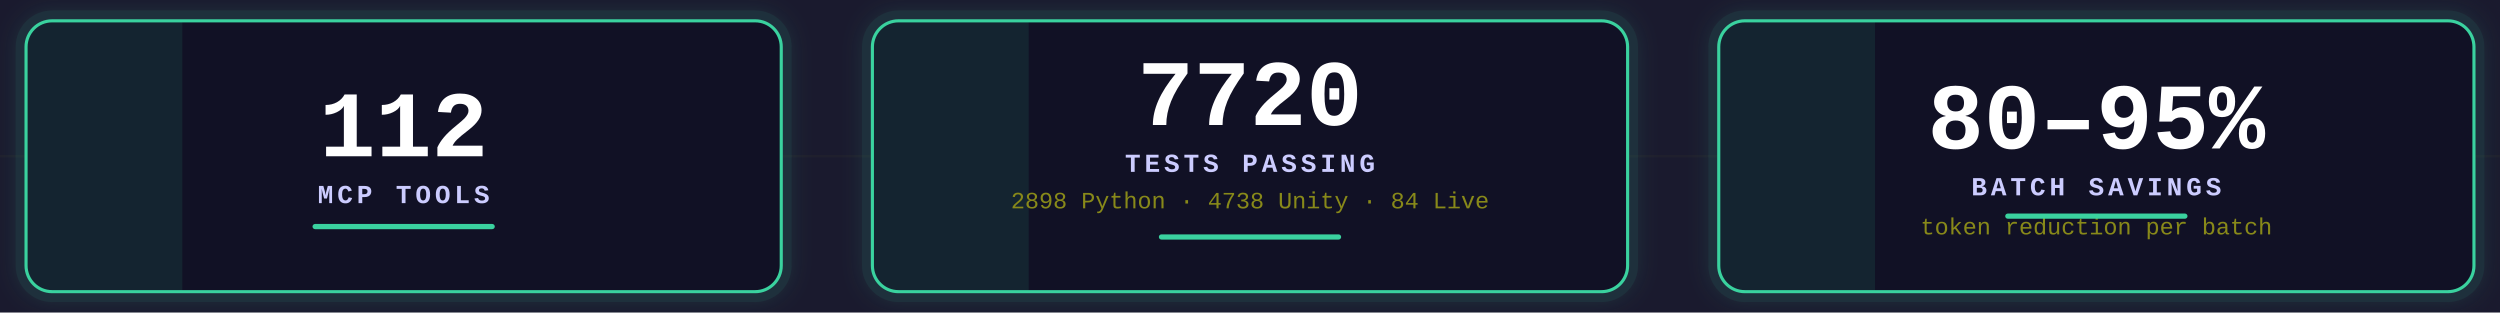
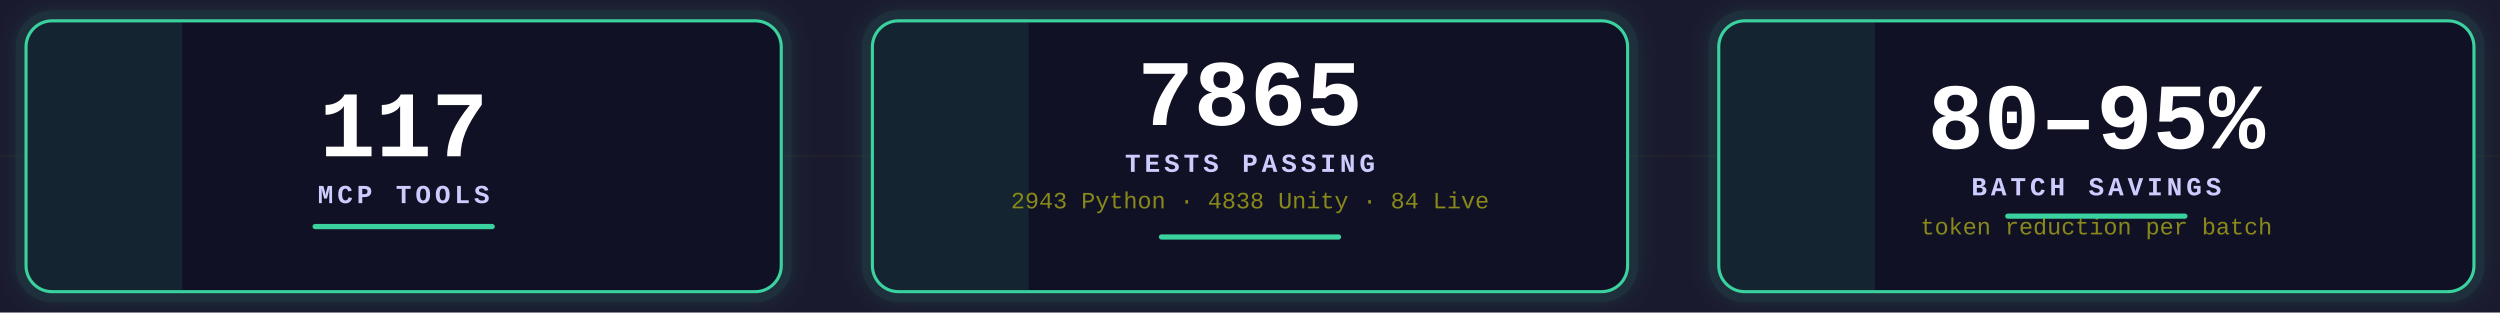
- <svg xmlns="http://www.w3.org/2000/svg" viewBox="0 0 960 120" width="960" height="120" role="img" aria-label="Unity MCP stats: 112 MCP tools, 7720 Tests (2898 Python + 4738 Unity + 84 Live), 80-95% Batch Savings">
+ <svg xmlns="http://www.w3.org/2000/svg" viewBox="0 0 960 120" width="960" height="120" role="img" aria-label="Unity MCP stats: 117 MCP tools, 7865 Tests (2943 Python + 4838 Unity + 84 Live), 80-95% Batch Savings">
  <defs>
    <filter id="sg" x="-25%" y="-30%" width="150%" height="160%">
      <feGaussianBlur stdDeviation="4" result="b" />
      <feMerge>
        <feMergeNode in="b" />
        <feMergeNode in="SourceGraphic" />
      </feMerge>
    </filter>
    <clipPath id="c1">
      <rect x="10" y="8" width="290" height="104" rx="10" />
    </clipPath>
    <clipPath id="c2">
      <rect x="335" y="8" width="290" height="104" rx="10" />
    </clipPath>
    <clipPath id="c3">
      <rect x="660" y="8" width="290" height="104" rx="10" />
    </clipPath>
  </defs>
  <rect width="960" height="120" fill="#1a1a2e" />
  <line x1="0" y1="60" x2="960" y2="60" stroke="#888919" stroke-opacity="0.05" stroke-width="1" />
  <rect x="10" y="8" width="290" height="104" rx="10" fill="none" stroke="#3ad29f" stroke-width="8" opacity="0.12" filter="url(#sg)">
    <animate attributeName="opacity" values="0.25;0.7;0.25" dur="3s" repeatCount="indefinite" begin="0s" />
  </rect>
  <rect x="10" y="8" width="290" height="104" rx="10" fill="#111125" />
  <rect x="10" y="8" width="290" height="104" rx="10" fill="none" stroke="#3ad29f" stroke-width="1.2" />
  <g clip-path="url(#c1)">
    <rect x="10" y="8" width="60" height="104" fill="#3ad29f" fill-opacity="0.10">
      <animateTransform attributeName="transform" type="translate" values="-100,0;400,0" dur="3s" repeatCount="indefinite" begin="0s" />
    </rect>
  </g>
-   <text x="155" y="60" text-anchor="middle" font-family="ui-monospace,SFMono-Regular,'SF Mono',Menlo,Consolas,'Liberation Mono',monospace" font-size="36" font-weight="700" fill="#ffffff">112</text>
+   <text x="155" y="60" text-anchor="middle" font-family="ui-monospace,SFMono-Regular,'SF Mono',Menlo,Consolas,'Liberation Mono',monospace" font-size="36" font-weight="700" fill="#ffffff">117</text>
  <text x="155" y="78" text-anchor="middle" font-family="ui-monospace,SFMono-Regular,'SF Mono',Menlo,Consolas,'Liberation Mono',monospace" font-size="10" font-weight="700" fill="#ccccff" letter-spacing="1.5">MCP TOOLS</text>
  <rect x="120" y="86" width="70" height="2" rx="1" fill="#3ad29f">
    <animate attributeName="opacity" values="0.6;1;0.6" dur="2s" repeatCount="indefinite" begin="0s" />
  </rect>
  <rect x="335" y="8" width="290" height="104" rx="10" fill="none" stroke="#3ad29f" stroke-width="8" opacity="0.12" filter="url(#sg)">
    <animate attributeName="opacity" values="0.25;0.7;0.25" dur="3s" repeatCount="indefinite" begin="0.6s" />
  </rect>
  <rect x="335" y="8" width="290" height="104" rx="10" fill="#111125" />
  <rect x="335" y="8" width="290" height="104" rx="10" fill="none" stroke="#3ad29f" stroke-width="1.2" />
  <g clip-path="url(#c2)">
    <rect x="335" y="8" width="60" height="104" fill="#3ad29f" fill-opacity="0.10">
      <animateTransform attributeName="transform" type="translate" values="-100,0;400,0" dur="3s" repeatCount="indefinite" begin="0.5s" />
    </rect>
  </g>
-   <text x="480" y="48" text-anchor="middle" font-family="ui-monospace,SFMono-Regular,'SF Mono',Menlo,Consolas,'Liberation Mono',monospace" font-size="36" font-weight="700" fill="#ffffff">7720</text>
+   <text x="480" y="48" text-anchor="middle" font-family="ui-monospace,SFMono-Regular,'SF Mono',Menlo,Consolas,'Liberation Mono',monospace" font-size="36" font-weight="700" fill="#ffffff">7865</text>
  <text x="480" y="66" text-anchor="middle" font-family="ui-monospace,SFMono-Regular,'SF Mono',Menlo,Consolas,'Liberation Mono',monospace" font-size="10" font-weight="700" fill="#ccccff" letter-spacing="1.5">TESTS PASSING</text>
-   <text x="480" y="80" text-anchor="middle" font-family="ui-monospace,SFMono-Regular,'SF Mono',Menlo,Consolas,'Liberation Mono',monospace" font-size="9" fill="#888919">2898 Python · 4738 Unity · 84 Live</text>
+   <text x="480" y="80" text-anchor="middle" font-family="ui-monospace,SFMono-Regular,'SF Mono',Menlo,Consolas,'Liberation Mono',monospace" font-size="9" fill="#888919">2943 Python · 4838 Unity · 84 Live</text>
  <rect x="445" y="90" width="70" height="2" rx="1" fill="#3ad29f">
    <animate attributeName="opacity" values="0.6;1;0.6" dur="2s" repeatCount="indefinite" begin="0.4s" />
  </rect>
  <rect x="660" y="8" width="290" height="104" rx="10" fill="none" stroke="#3ad29f" stroke-width="8" opacity="0.12" filter="url(#sg)">
    <animate attributeName="opacity" values="0.25;0.7;0.25" dur="3s" repeatCount="indefinite" begin="1.2s" />
  </rect>
  <rect x="660" y="8" width="290" height="104" rx="10" fill="#111125" />
  <rect x="660" y="8" width="290" height="104" rx="10" fill="none" stroke="#3ad29f" stroke-width="1.2" />
  <g clip-path="url(#c3)">
    <rect x="660" y="8" width="60" height="104" fill="#3ad29f" fill-opacity="0.10">
      <animateTransform attributeName="transform" type="translate" values="-100,0;400,0" dur="3s" repeatCount="indefinite" begin="1.0s" />
    </rect>
  </g>
  <text x="805" y="57" text-anchor="middle" font-family="ui-monospace,SFMono-Regular,'SF Mono',Menlo,Consolas,'Liberation Mono',monospace" font-size="36" font-weight="700" fill="#ffffff">80–95%</text>
  <text x="805" y="75" text-anchor="middle" font-family="ui-monospace,SFMono-Regular,'SF Mono',Menlo,Consolas,'Liberation Mono',monospace" font-size="10" font-weight="700" fill="#ccccff" letter-spacing="1.5">BATCH SAVINGS</text>
  <text x="805" y="90" text-anchor="middle" font-family="ui-monospace,SFMono-Regular,'SF Mono',Menlo,Consolas,'Liberation Mono',monospace" font-size="9" fill="#888919">token reduction per batch</text>
  <rect x="770" y="82" width="70" height="2" rx="1" fill="#3ad29f">
    <animate attributeName="opacity" values="0.6;1;0.6" dur="2s" repeatCount="indefinite" begin="0.8s" />
  </rect>
</svg>
